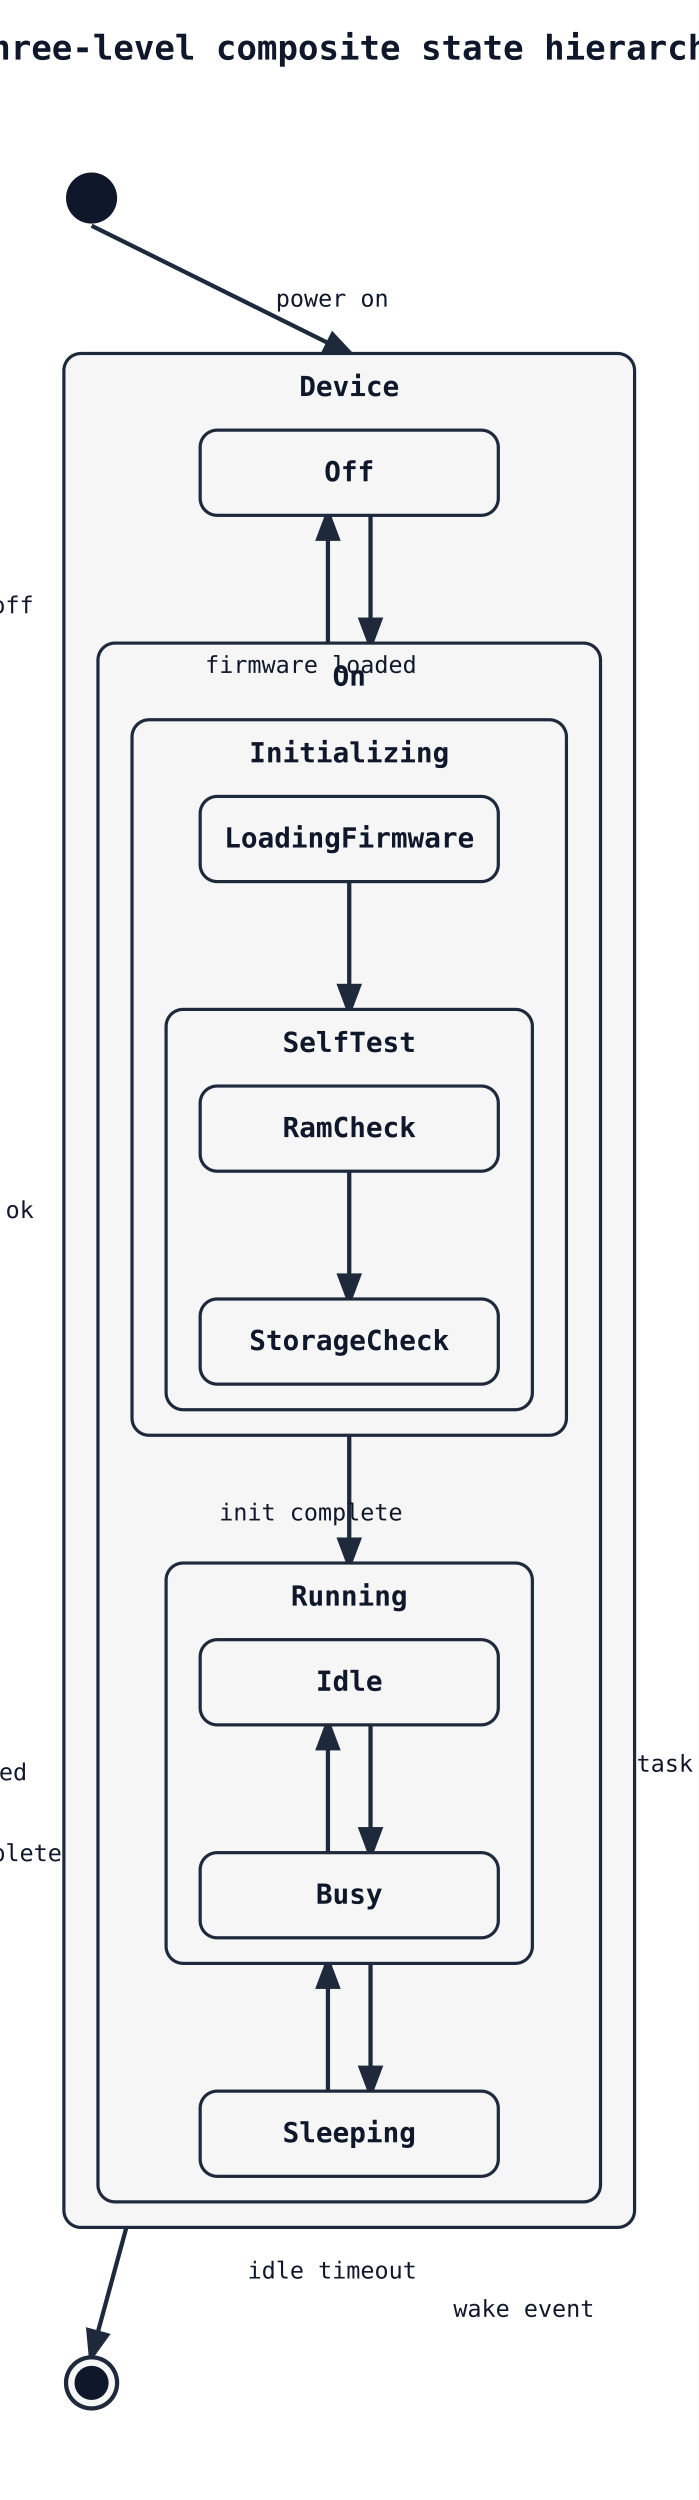
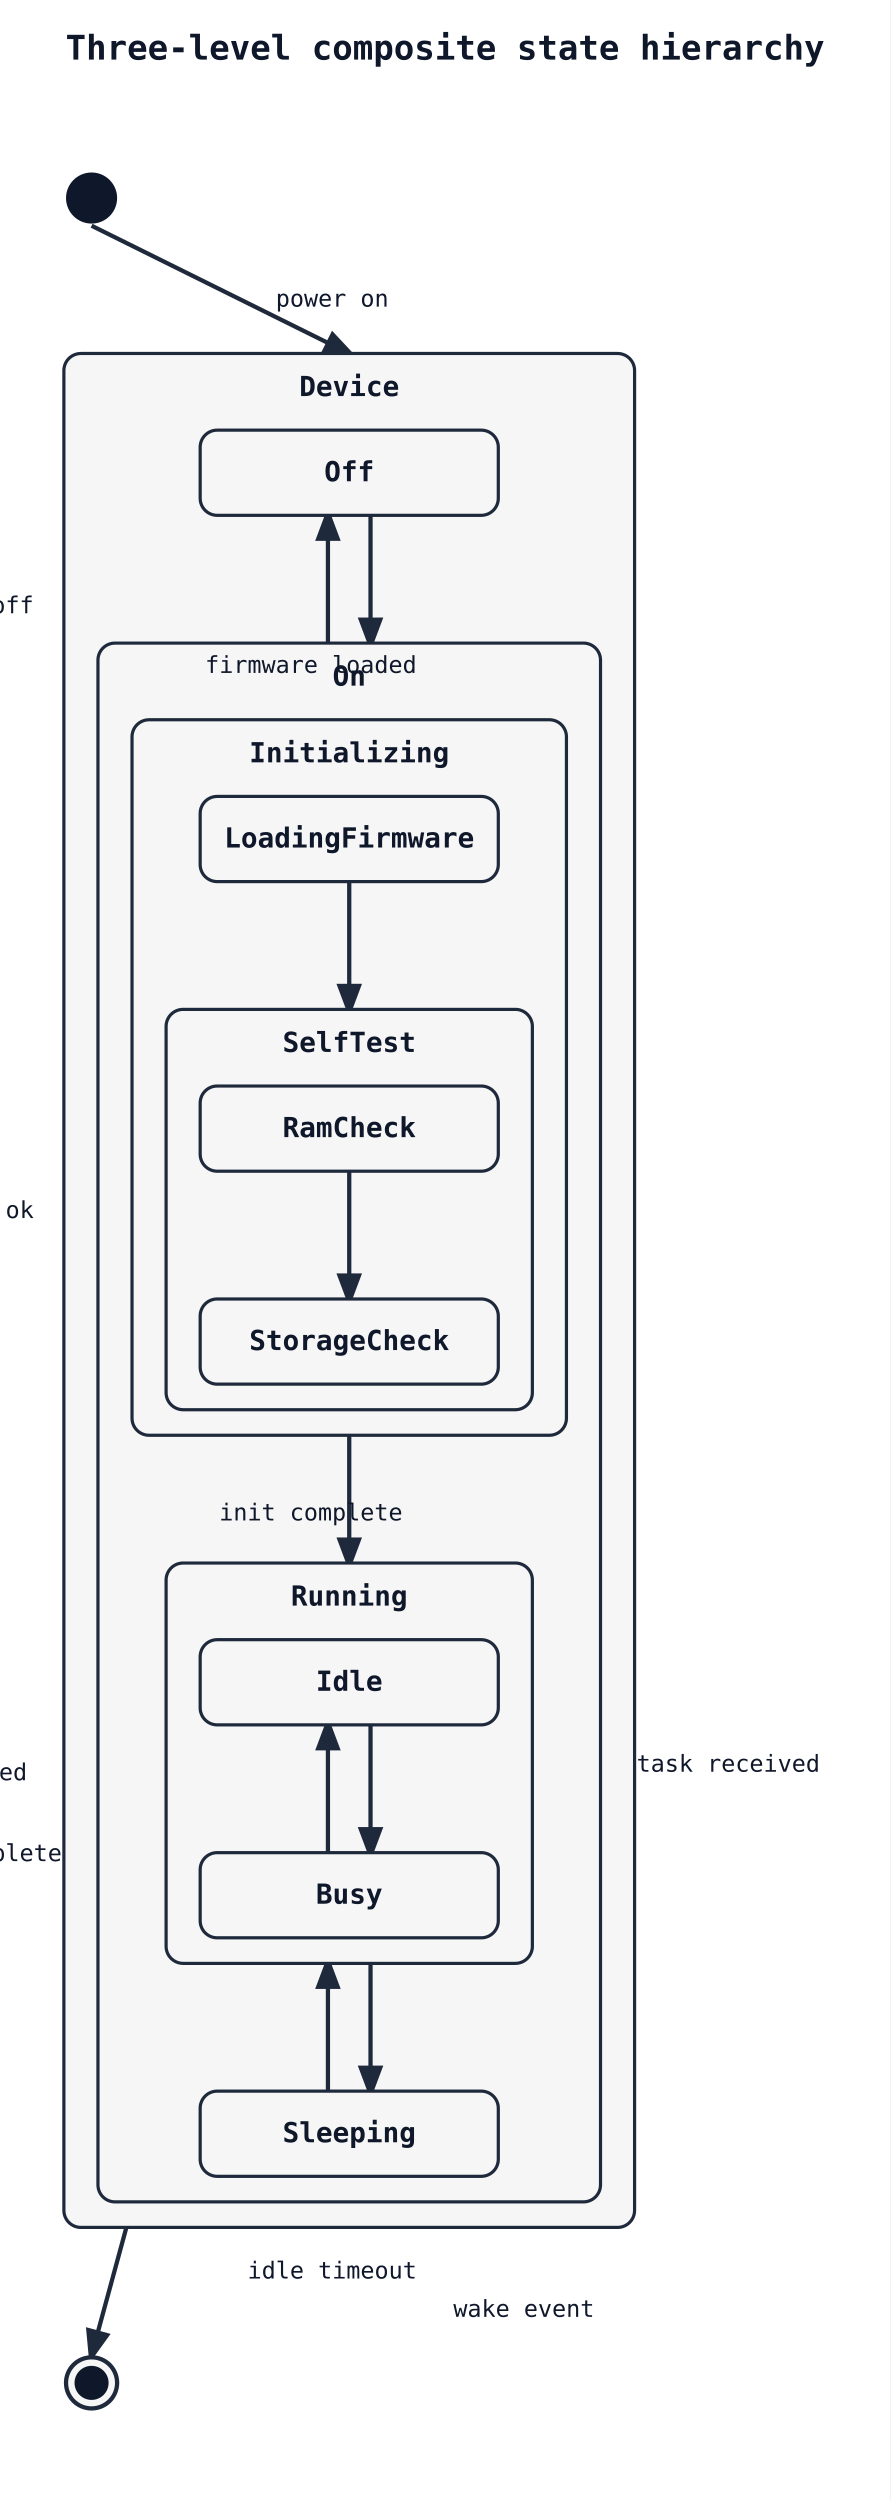
- <svg xmlns="http://www.w3.org/2000/svg" width="328" height="1174" viewBox="0 0 328 1174">
+ <svg xmlns="http://www.w3.org/2000/svg" width="418" height="1174" viewBox="0 0 418 1174">
  <rect width="100%" height="100%" fill="white" />
  <defs>
    <marker id="arrow" markerWidth="8" markerHeight="8" refX="6" refY="3" orient="auto">
      <path d="M0,0 L0,6 L8,3 z" fill="#1e293b" />
    </marker>
  </defs>
-   <text x="164" y="28" font-family="monospace" font-size="16" font-weight="600" text-anchor="middle" fill="#0f172a">Three-level composite state hierarchy</text>
+   <text x="209" y="28" font-family="monospace" font-size="16" font-weight="600" text-anchor="middle" fill="#0f172a">Three-level composite state hierarchy</text>
  <line class="state-transition" data-state-from="SelfTest" data-state-to="[*]__end__Initializing" x1="164" y1="662" x2="43" y2="1106" stroke="#1e293b" stroke-width="2" marker-end="url(#arrow)" />
  <text x="-27" y="836" font-family="monospace" font-size="11" fill="#0f172a" text-anchor="middle" data-state-label="tests passed">
    <tspan x="-27" y="836">tests passed</tspan>
  </text>
  <line class="state-transition" data-state-from="[*]" data-state-to="Device" x1="43" y1="106" x2="164" y2="166" stroke="#1e293b" stroke-width="2" marker-end="url(#arrow)" />
  <circle cx="43" cy="1119" r="12" fill="#f6f6f6" stroke="#1e293b" stroke-width="2" />
  <circle cx="43" cy="1119" r="8" fill="#0f172a" />
  <rect x="30" y="166" width="268" height="880" rx="8" ry="8" fill="#f6f6f6" stroke="#1e293b" stroke-width="1.5" />
  <text x="164" y="186" font-family="monospace" font-size="13" font-weight="600" text-anchor="middle" fill="#0f172a">Device</text>
  <path class="state-transition" data-state-from="Off" data-state-to="On" d="M 174 242 Q 174 272 174 302" fill="none" stroke="#1e293b" stroke-width="2" marker-end="url(#arrow)" />
  <text x="156" y="144" font-family="monospace" font-size="11" fill="#0f172a" text-anchor="middle" data-state-label="power on">
    <tspan x="156" y="144">power on</tspan>
  </text>
  <path class="state-transition" data-state-from="On" data-state-to="Off" d="M 154 302 Q 154 272 154 242" fill="none" stroke="#1e293b" stroke-width="2" marker-end="url(#arrow)" />
  <text x="-14" y="288" font-family="monospace" font-size="11" fill="#0f172a" text-anchor="middle" data-state-label="power off">
    <tspan x="-14" y="288">power off</tspan>
  </text>
  <rect x="94" y="202" width="140" height="40" rx="8" ry="8" fill="#f6f6f6" stroke="#1e293b" stroke-width="1.5" />
  <text x="164" y="226" font-family="monospace" font-size="13" font-weight="600" text-anchor="middle" fill="#0f172a">Off</text>
  <rect x="46" y="302" width="236" height="732" rx="8" ry="8" fill="#f6f6f6" stroke="#1e293b" stroke-width="1.5" />
  <text x="164" y="322" font-family="monospace" font-size="13" font-weight="600" text-anchor="middle" fill="#0f172a">On</text>
  <line class="state-transition" data-state-from="Initializing" data-state-to="Running" x1="164" y1="674" x2="164" y2="734" stroke="#1e293b" stroke-width="2" marker-end="url(#arrow)" />
  <text x="146" y="714" font-family="monospace" font-size="11" fill="#0f172a" text-anchor="middle" data-state-label="init complete">
    <tspan x="146" y="714">init complete</tspan>
  </text>
  <path class="state-transition" data-state-from="Running" data-state-to="Sleeping" d="M 174 922 Q 174 952 174 982" fill="none" stroke="#1e293b" stroke-width="2" marker-end="url(#arrow)" />
  <text x="156" y="1070" font-family="monospace" font-size="11" fill="#0f172a" text-anchor="middle" data-state-label="idle timeout">
    <tspan x="156" y="1070">idle timeout</tspan>
  </text>
  <path class="state-transition" data-state-from="Sleeping" data-state-to="Running" d="M 154 982 Q 154 952 154 922" fill="none" stroke="#1e293b" stroke-width="2" marker-end="url(#arrow)" />
  <text x="246" y="1088" font-family="monospace" font-size="11" fill="#0f172a" text-anchor="middle" data-state-label="wake event">
    <tspan x="246" y="1088">wake event</tspan>
  </text>
  <rect x="62" y="338" width="204" height="336" rx="8" ry="8" fill="#f6f6f6" stroke="#1e293b" stroke-width="1.5" />
  <text x="164" y="358" font-family="monospace" font-size="13" font-weight="600" text-anchor="middle" fill="#0f172a">Initializing</text>
  <line class="state-transition" data-state-from="LoadingFirmware" data-state-to="SelfTest" x1="164" y1="414" x2="164" y2="474" stroke="#1e293b" stroke-width="2" marker-end="url(#arrow)" />
  <text x="146" y="316" font-family="monospace" font-size="11" fill="#0f172a" text-anchor="middle" data-state-label="firmware loaded">
    <tspan x="146" y="316">firmware loaded</tspan>
  </text>
  <rect x="94" y="374" width="140" height="40" rx="8" ry="8" fill="#f6f6f6" stroke="#1e293b" stroke-width="1.5" />
  <text x="164" y="398" font-family="monospace" font-size="13" font-weight="600" text-anchor="middle" fill="#0f172a">LoadingFirmware</text>
  <rect x="78" y="474" width="172" height="188" rx="8" ry="8" fill="#f6f6f6" stroke="#1e293b" stroke-width="1.5" />
  <text x="164" y="494" font-family="monospace" font-size="13" font-weight="600" text-anchor="middle" fill="#0f172a">SelfTest</text>
  <line class="state-transition" data-state-from="RamCheck" data-state-to="StorageCheck" x1="164" y1="550" x2="164" y2="610" stroke="#1e293b" stroke-width="2" marker-end="url(#arrow)" />
  <text x="-4" y="572" font-family="monospace" font-size="11" fill="#0f172a" text-anchor="middle" data-state-label="ram ok">
    <tspan x="-4" y="572">ram ok</tspan>
  </text>
  <rect x="94" y="510" width="140" height="40" rx="8" ry="8" fill="#f6f6f6" stroke="#1e293b" stroke-width="1.5" />
  <text x="164" y="534" font-family="monospace" font-size="13" font-weight="600" text-anchor="middle" fill="#0f172a">RamCheck</text>
  <rect x="94" y="610" width="140" height="40" rx="8" ry="8" fill="#f6f6f6" stroke="#1e293b" stroke-width="1.5" />
  <text x="164" y="634" font-family="monospace" font-size="13" font-weight="600" text-anchor="middle" fill="#0f172a">StorageCheck</text>
  <rect x="78" y="734" width="172" height="188" rx="8" ry="8" fill="#f6f6f6" stroke="#1e293b" stroke-width="1.5" />
  <text x="164" y="754" font-family="monospace" font-size="13" font-weight="600" text-anchor="middle" fill="#0f172a">Running</text>
  <path class="state-transition" data-state-from="Idle" data-state-to="Busy" d="M 174 810 Q 174 840 174 870" fill="none" stroke="#1e293b" stroke-width="2" marker-end="url(#arrow)" />
  <text x="342" y="832" font-family="monospace" font-size="11" fill="#0f172a" text-anchor="middle" data-state-label="task received">
    <tspan x="342" y="832">task received</tspan>
  </text>
  <path class="state-transition" data-state-from="Busy" data-state-to="Idle" d="M 154 870 Q 154 840 154 810" fill="none" stroke="#1e293b" stroke-width="2" marker-end="url(#arrow)" />
  <text x="-14" y="874" font-family="monospace" font-size="11" fill="#0f172a" text-anchor="middle" data-state-label="task complete">
    <tspan x="-14" y="874">task complete</tspan>
  </text>
  <rect x="94" y="770" width="140" height="40" rx="8" ry="8" fill="#f6f6f6" stroke="#1e293b" stroke-width="1.5" />
  <text x="164" y="794" font-family="monospace" font-size="13" font-weight="600" text-anchor="middle" fill="#0f172a">Idle</text>
  <rect x="94" y="870" width="140" height="40" rx="8" ry="8" fill="#f6f6f6" stroke="#1e293b" stroke-width="1.5" />
  <text x="164" y="894" font-family="monospace" font-size="13" font-weight="600" text-anchor="middle" fill="#0f172a">Busy</text>
  <rect x="94" y="982" width="140" height="40" rx="8" ry="8" fill="#f6f6f6" stroke="#1e293b" stroke-width="1.5" />
  <text x="164" y="1006" font-family="monospace" font-size="13" font-weight="600" text-anchor="middle" fill="#0f172a">Sleeping</text>
  <circle cx="43" cy="93" r="12" fill="#0f172a" />
</svg>
